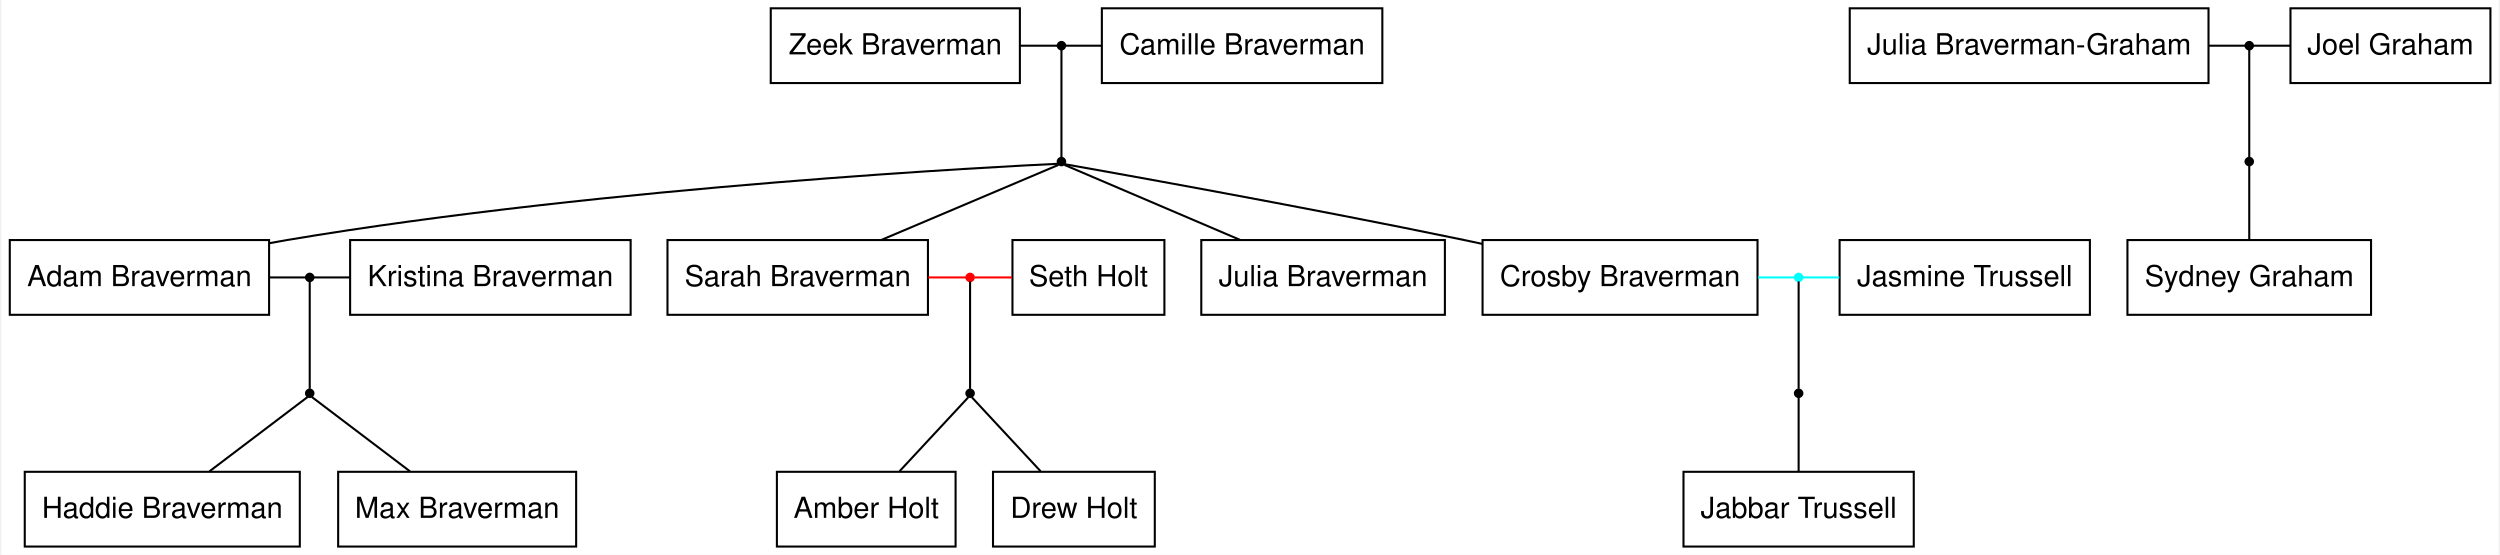
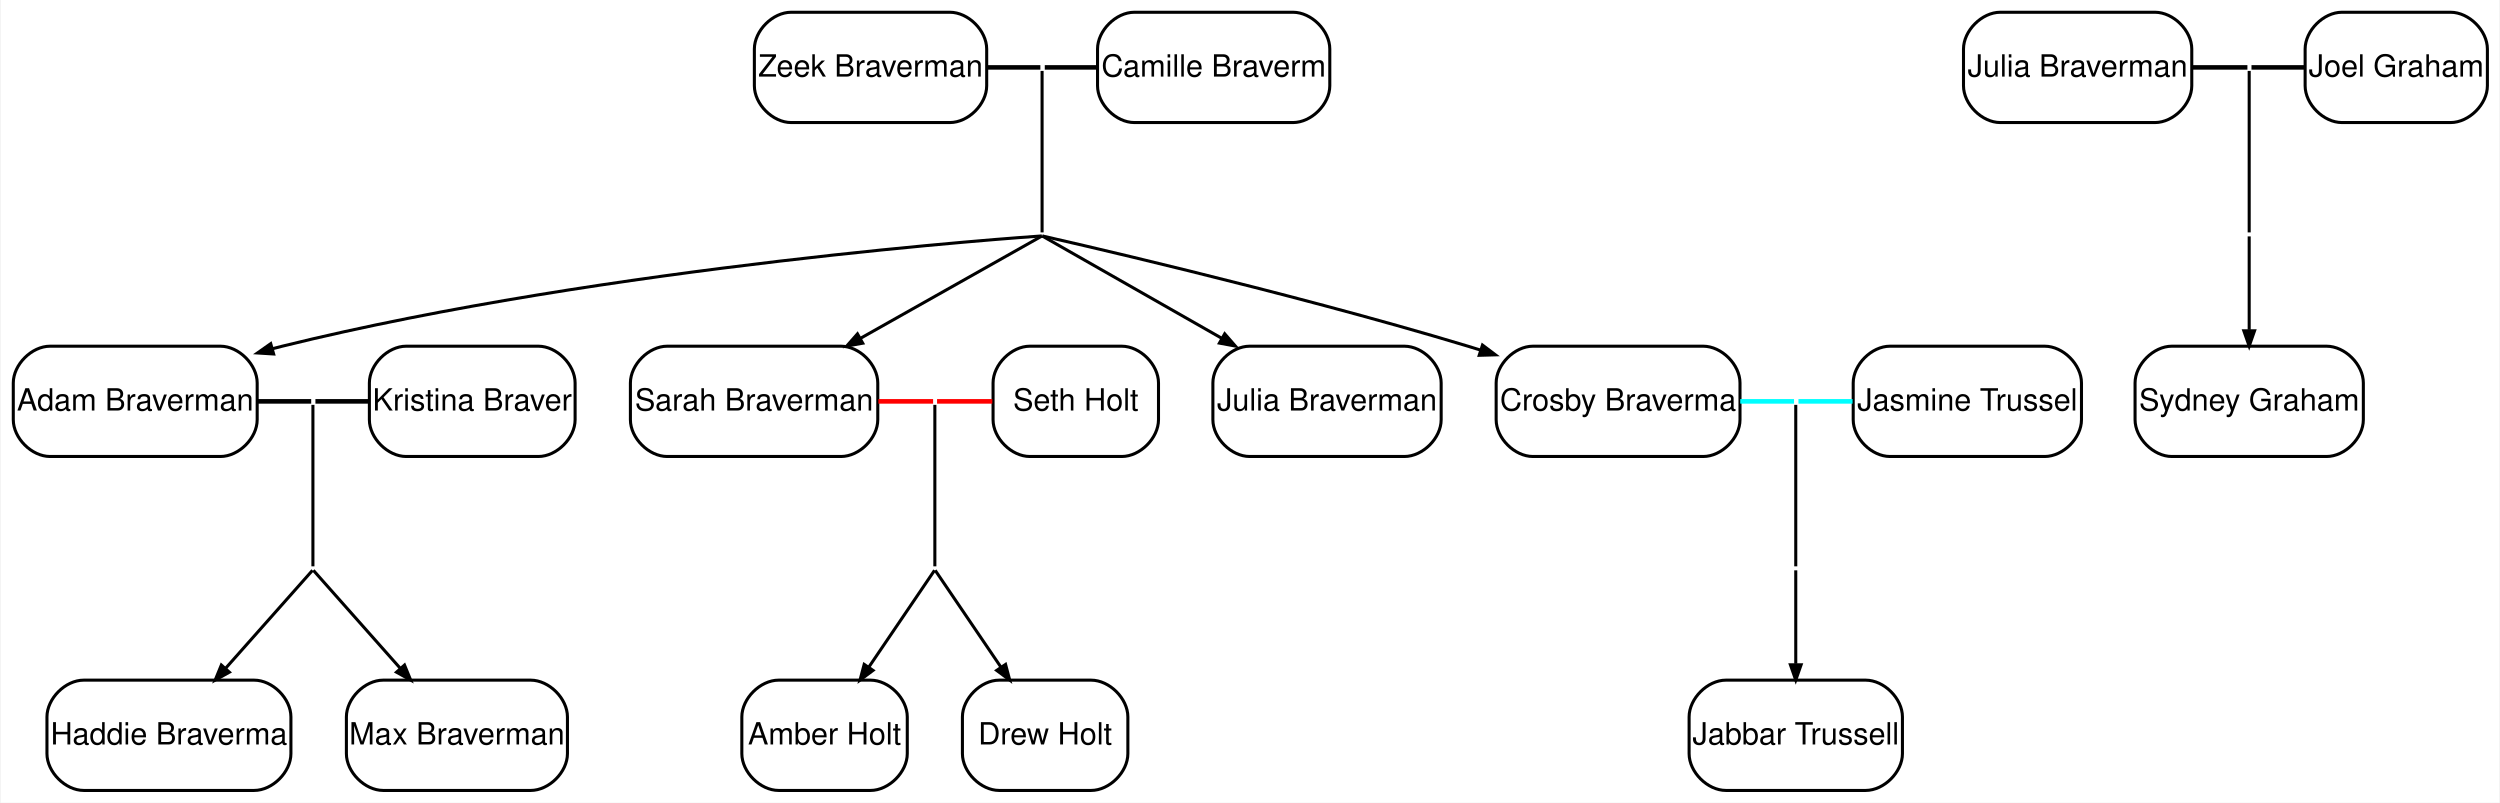
- <svg xmlns="http://www.w3.org/2000/svg" width="1203pt" height="267pt" viewBox="0.00 0.00 1202.54 267.20">
-   <g id="graph0" class="graph" transform="scale(1 1) rotate(0) translate(4 263.2)">
-     <polygon fill="white" stroke="transparent" points="-4,4 -4,-263.2 1198.54,-263.2 1198.54,4 -4,4" />
+ <svg xmlns="http://www.w3.org/2000/svg" xmlns:xlink="http://www.w3.org/1999/xlink" width="816pt" height="262pt" viewBox="0.00 0.00 815.53 262.00">
+   <g id="graph0" class="graph" transform="scale(1 1) rotate(0) translate(4 258)">
+     <polygon fill="white" stroke="transparent" points="-4,4 -4,-258 811.53,-258 811.53,4 -4,4" />
    <g id="node1" class="node">
-       <polygon fill="none" stroke="black" points="486.45,-259.2 366.48,-259.2 366.48,-223.2 486.45,-223.2 486.45,-259.2" />
-       <text text-anchor="middle" x="426.47" y="-237" font-family="Helvetica,sans-Serif" font-size="14.00">Zeek Braverman</text>
+       <g id="a_node1">
+         <a xlink:title="Zeek Braverman">
+           <path fill="none" stroke="black" d="M305.82,-254C305.82,-254 253.99,-254 253.99,-254 247.99,-254 241.99,-248 241.99,-242 241.99,-242 241.99,-230 241.99,-230 241.99,-224 247.99,-218 253.99,-218 253.99,-218 305.82,-218 305.82,-218 311.82,-218 317.82,-224 317.82,-230 317.82,-230 317.82,-242 317.82,-242 317.82,-248 311.82,-254 305.82,-254" />
+           <text text-anchor="middle" x="279.9" y="-233" font-family="Helvetica,sans-Serif" font-size="10.00">Zeek Braverman</text>
+         </a>
+       </g>
    </g>
    <g id="node2" class="node">
-       <ellipse fill="black" stroke="black" cx="506.47" cy="-241.2" rx="1.8" ry="1.8" />
-     </g>
+ </g>
    <g id="edge1" class="edge">
-       <path fill="none" stroke="black" d="M486.47,-241.2C492.51,-241.2 498.55,-241.2 504.59,-241.2" />
+       <path fill="none" stroke="black" stroke-width="1.5" d="M317.97,-236C323.76,-236 329.55,-236 335.34,-236" />
    </g>
    <g id="node3" class="node">
-       <polygon fill="none" stroke="black" points="661,-259.2 525.93,-259.2 525.93,-223.2 661,-223.2 661,-259.2" />
-       <text text-anchor="middle" x="593.47" y="-237" font-family="Helvetica,sans-Serif" font-size="14.00">Camille Braverman</text>
+       <g id="a_node3">
+         <a xlink:title="Camille Braverman">
+           <path fill="none" stroke="black" d="M417.81,-254C417.81,-254 366,-254 366,-254 360,-254 354,-248 354,-242 354,-242 354,-230 354,-230 354,-224 360,-218 366,-218 366,-218 417.81,-218 417.81,-218 423.81,-218 429.81,-224 429.81,-230 429.81,-230 429.81,-242 429.81,-242 429.81,-248 423.81,-254 417.81,-254" />
+           <text text-anchor="middle" x="391.9" y="-233" font-family="Helvetica,sans-Serif" font-size="10.00">Camille Braverm</text>
+         </a>
+       </g>
    </g>
    <g id="edge2" class="edge">
-       <path fill="none" stroke="black" d="M508.5,-241.2C514.26,-241.2 520.01,-241.2 525.76,-241.2" />
+       <path fill="none" stroke="black" stroke-width="1.5" d="M336.78,-236C342.38,-236 347.98,-236 353.57,-236" />
    </g>
    <g id="node4" class="node">
-       <ellipse fill="black" stroke="black" cx="506.47" cy="-185.4" rx="1.8" ry="1.8" />
-     </g>
+ </g>
    <g id="edge3" class="edge">
-       <path fill="none" stroke="black" d="M506.47,-239.27C506.47,-232.79 506.47,-194.63 506.47,-187.54" />
+       <path fill="none" stroke="black" d="M335.9,-234.85C335.9,-231.84 335.9,-185.06 335.9,-182.14" />
    </g>
    <g id="node5" class="node">
-       <polygon fill="none" stroke="black" points="124.9,-147.6 0.03,-147.6 0.03,-111.6 124.9,-111.6 124.9,-147.6" />
-       <text text-anchor="middle" x="62.47" y="-125.4" font-family="Helvetica,sans-Serif" font-size="14.00">Adam Braverman</text>
+       <g id="a_node5">
+         <a xlink:title="Adam Braverman">
+           <path fill="none" stroke="black" d="M67.71,-145C67.71,-145 12.1,-145 12.1,-145 6.1,-145 0.1,-139 0.1,-133 0.1,-133 0.1,-121 0.1,-121 0.1,-115 6.1,-109 12.1,-109 12.1,-109 67.71,-109 67.71,-109 73.71,-109 79.71,-115 79.71,-121 79.71,-121 79.71,-133 79.71,-133 79.71,-139 73.71,-145 67.71,-145" />
+           <text text-anchor="middle" x="39.9" y="-124" font-family="Helvetica,sans-Serif" font-size="10.00">Adam Braverman</text>
+         </a>
+       </g>
    </g>
    <g id="edge4" class="edge">
-       <path fill="none" stroke="black" d="M504.63,-184.32C483.77,-183.34 288.76,-173.73 133.47,-147.6 130.72,-147.14 127.91,-146.63 125.09,-146.09" />
+       <path fill="none" stroke="black" d="M335.8,-180.99C331.54,-180.71 194.34,-171.3 87.9,-145 86.82,-144.73 85.73,-144.45 84.64,-144.16" />
+       <polygon fill="black" stroke="black" points="85.08,-142.46 79.8,-142.79 84.13,-145.83 85.08,-142.46" />
    </g>
    <g id="node6" class="node">
-       <polygon fill="none" stroke="black" points="442.18,-147.6 316.75,-147.6 316.75,-111.6 442.18,-111.6 442.18,-147.6" />
-       <text text-anchor="middle" x="379.47" y="-125.4" font-family="Helvetica,sans-Serif" font-size="14.00">Sarah Braverman</text>
+       <g id="a_node6">
+         <a xlink:title="Sarah Braverman">
+           <path fill="none" stroke="black" d="M270.27,-145C270.27,-145 213.53,-145 213.53,-145 207.53,-145 201.53,-139 201.53,-133 201.53,-133 201.53,-121 201.53,-121 201.53,-115 207.53,-109 213.53,-109 213.53,-109 270.27,-109 270.27,-109 276.27,-109 282.27,-115 282.27,-121 282.27,-121 282.27,-133 282.27,-133 282.27,-139 276.27,-145 270.27,-145" />
+           <text text-anchor="middle" x="241.9" y="-124" font-family="Helvetica,sans-Serif" font-size="10.00">Sarah Braverman</text>
+         </a>
+       </g>
    </g>
    <g id="edge5" class="edge">
-       <path fill="none" stroke="black" d="M505.04,-183.8C496.67,-180.25 453.19,-161.83 419.71,-147.65" />
+       <path fill="none" stroke="black" d="M335.84,-180.96C334.18,-180.03 302.68,-162.27 276.61,-147.57" />
+       <polygon fill="black" stroke="black" points="277.36,-145.98 272.14,-145.05 275.64,-149.03 277.36,-145.98" />
    </g>
    <g id="node7" class="node">
-       <polygon fill="none" stroke="black" points="691.12,-147.6 573.81,-147.6 573.81,-111.6 691.12,-111.6 691.12,-147.6" />
-       <text text-anchor="middle" x="632.47" y="-125.4" font-family="Helvetica,sans-Serif" font-size="14.00">Julia Braverman</text>
+       <g id="a_node7">
+         <a xlink:title="Julia Braverman">
+           <path fill="none" stroke="black" d="M454.16,-145C454.16,-145 403.65,-145 403.65,-145 397.65,-145 391.65,-139 391.65,-133 391.65,-133 391.65,-121 391.65,-121 391.65,-115 397.65,-109 403.65,-109 403.65,-109 454.16,-109 454.16,-109 460.16,-109 466.16,-115 466.16,-121 466.16,-121 466.16,-133 466.16,-133 466.16,-139 460.16,-145 454.16,-145" />
+           <text text-anchor="middle" x="428.9" y="-124" font-family="Helvetica,sans-Serif" font-size="10.00">Julia Braverman</text>
+         </a>
+       </g>
    </g>
    <g id="edge6" class="edge">
-       <path fill="none" stroke="black" d="M507.88,-183.8C516.18,-180.25 559.32,-161.83 592.53,-147.65" />
+       <path fill="none" stroke="black" d="M335.97,-180.96C337.61,-180.03 368.78,-162.27 394.57,-147.57" />
+       <polygon fill="black" stroke="black" points="395.51,-149.05 398.99,-145.05 393.78,-146.01 395.51,-149.05" />
    </g>
    <g id="node8" class="node">
-       <polygon fill="none" stroke="black" points="841.67,-147.6 709.26,-147.6 709.26,-111.6 841.67,-111.6 841.67,-147.6" />
-       <text text-anchor="middle" x="775.47" y="-125.4" font-family="Helvetica,sans-Serif" font-size="14.00">Crosby Braverman</text>
+       <g id="a_node8">
+         <a xlink:title="Crosby Braverman">
+           <path fill="none" stroke="black" d="M551.7,-145C551.7,-145 496.11,-145 496.11,-145 490.11,-145 484.11,-139 484.11,-133 484.11,-133 484.11,-121 484.11,-121 484.11,-115 490.11,-109 496.11,-109 496.11,-109 551.7,-109 551.7,-109 557.7,-109 563.7,-115 563.7,-121 563.7,-121 563.7,-133 563.7,-133 563.7,-139 557.7,-145 551.7,-145" />
+           <text text-anchor="middle" x="523.9" y="-124" font-family="Helvetica,sans-Serif" font-size="10.00">Crosby Braverma</text>
+         </a>
+       </g>
    </g>
    <g id="edge7" class="edge">
-       <path fill="none" stroke="black" d="M508.02,-184.13C521.55,-181.74 620.59,-164.22 700.47,-147.6 703.34,-147 706.28,-146.38 709.24,-145.74" />
+       <path fill="none" stroke="black" d="M335.96,-180.99C338.33,-180.45 414.77,-163.18 474.9,-145 476.28,-144.58 477.67,-144.15 479.07,-143.71" />
+       <polygon fill="black" stroke="black" points="479.65,-145.37 483.88,-142.18 478.58,-142.03 479.65,-145.37" />
    </g>
    <g id="node9" class="node">
-       <ellipse fill="black" stroke="black" cx="144.47" cy="-129.6" rx="1.8" ry="1.8" />
-     </g>
+ </g>
    <g id="edge8" class="edge">
-       <path fill="none" stroke="black" d="M124.93,-129.6C130.83,-129.6 136.73,-129.6 142.63,-129.6" />
+       <path fill="none" stroke="black" stroke-width="1.5" d="M79.78,-127C85.63,-127 91.48,-127 97.34,-127" />
    </g>
    <g id="node14" class="node">
-       <ellipse fill="red" stroke="red" cx="462.47" cy="-129.6" rx="1.8" ry="1.8" />
-     </g>
+ </g>
    <g id="edge13" class="edge">
-       <path fill="none" stroke="red" d="M442.36,-129.6C448.44,-129.6 454.51,-129.6 460.58,-129.6" />
+       <path fill="none" stroke="red" stroke-width="1.5" d="M282.47,-127C288.42,-127 294.37,-127 300.33,-127" />
    </g>
    <g id="node24" class="node">
-       <ellipse fill="cyan" stroke="cyan" cx="861.47" cy="-129.6" rx="1.8" ry="1.8" />
-     </g>
+ </g>
    <g id="edge22" class="edge">
-       <path fill="none" stroke="cyan" d="M841.98,-129.6C847.87,-129.6 853.75,-129.6 859.64,-129.6" />
+       <path fill="none" stroke="cyan" stroke-width="1.5" d="M563.78,-127C569.63,-127 575.48,-127 581.34,-127" />
    </g>
    <g id="node10" class="node">
-       <polygon fill="none" stroke="black" points="299.01,-147.6 163.92,-147.6 163.92,-111.6 299.01,-111.6 299.01,-147.6" />
-       <text text-anchor="middle" x="231.47" y="-125.4" font-family="Helvetica,sans-Serif" font-size="14.00">Kristina Braverman</text>
+       <g id="a_node10">
+         <a xlink:title="Kristina Braverman">
+           <path fill="none" stroke="black" d="M171.48,-145C171.48,-145 128.33,-145 128.33,-145 122.33,-145 116.33,-139 116.33,-133 116.33,-133 116.33,-121 116.33,-121 116.33,-115 122.33,-109 128.33,-109 128.33,-109 171.48,-109 171.48,-109 177.48,-109 183.48,-115 183.48,-121 183.48,-121 183.48,-133 183.48,-133 183.48,-139 177.48,-145 171.48,-145" />
+           <text text-anchor="middle" x="149.9" y="-124" font-family="Helvetica,sans-Serif" font-size="10.00">Kristina Braver</text>
+         </a>
+       </g>
    </g>
    <g id="edge9" class="edge">
-       <path fill="none" stroke="black" d="M146.5,-129.6C152.26,-129.6 158.01,-129.6 163.76,-129.6" />
+       <path fill="none" stroke="black" stroke-width="1.5" d="M98.72,-127C104.58,-127 110.45,-127 116.31,-127" />
    </g>
    <g id="node11" class="node">
-       <ellipse fill="black" stroke="black" cx="144.47" cy="-73.8" rx="1.8" ry="1.8" />
-     </g>
+ </g>
    <g id="edge10" class="edge">
-       <path fill="none" stroke="black" d="M144.47,-127.67C144.47,-121.19 144.47,-83.03 144.47,-75.94" />
+       <path fill="none" stroke="black" d="M97.9,-125.85C97.9,-122.84 97.9,-76.06 97.9,-73.14" />
    </g>
    <g id="node12" class="node">
-       <polygon fill="none" stroke="black" points="139.69,-36 7.24,-36 7.24,0 139.69,0 139.69,-36" />
-       <text text-anchor="middle" x="73.47" y="-13.8" font-family="Helvetica,sans-Serif" font-size="14.00">Haddie Braverman</text>
+       <g id="a_node12">
+         <a xlink:title="Haddie Braverman">
+           <path fill="none" stroke="black" d="M78.72,-36C78.72,-36 23.09,-36 23.09,-36 17.09,-36 11.09,-30 11.09,-24 11.09,-24 11.09,-12 11.09,-12 11.09,-6 17.09,0 23.09,0 23.09,0 78.72,0 78.72,0 84.72,0 90.72,-6 90.72,-12 90.72,-12 90.72,-24 90.72,-24 90.72,-30 84.72,-36 78.72,-36" />
+           <text text-anchor="middle" x="50.9" y="-15" font-family="Helvetica,sans-Serif" font-size="10.00">Haddie Braverma</text>
+         </a>
+       </g>
    </g>
    <g id="edge11" class="edge">
-       <path fill="none" stroke="black" d="M143.46,-72.04C138.34,-68.16 114.62,-50.19 96.2,-36.23" />
+       <path fill="none" stroke="black" d="M97.77,-71.85C96.23,-70.12 81.87,-53.92 69.44,-39.91" />
+       <polygon fill="black" stroke="black" points="70.63,-38.6 66,-36.02 68.01,-40.93 70.63,-38.6" />
    </g>
    <g id="node13" class="node">
-       <polygon fill="none" stroke="black" points="272.77,-36 158.16,-36 158.16,0 272.77,0 272.77,-36" />
-       <text text-anchor="middle" x="215.47" y="-13.8" font-family="Helvetica,sans-Serif" font-size="14.00">Max Braverman</text>
+       <g id="a_node13">
+         <a xlink:title="Max Braverman">
+           <path fill="none" stroke="black" d="M168.98,-36C168.98,-36 120.83,-36 120.83,-36 114.83,-36 108.83,-30 108.83,-24 108.83,-24 108.83,-12 108.83,-12 108.83,-6 114.83,0 120.83,0 120.83,0 168.98,0 168.98,0 174.98,0 180.98,-6 180.98,-12 180.98,-12 180.98,-24 180.98,-24 180.98,-30 174.98,-36 168.98,-36" />
+           <text text-anchor="middle" x="144.9" y="-15" font-family="Helvetica,sans-Serif" font-size="10.00">Max Braverman</text>
+         </a>
+       </g>
    </g>
    <g id="edge12" class="edge">
-       <path fill="none" stroke="black" d="M145.47,-72.04C150.59,-68.16 174.31,-50.19 192.73,-36.23" />
+       <path fill="none" stroke="black" d="M98.04,-71.85C99.57,-70.12 113.94,-53.92 126.37,-39.91" />
+       <polygon fill="black" stroke="black" points="127.8,-40.93 129.81,-36.02 125.18,-38.6 127.8,-40.93" />
    </g>
    <g id="node15" class="node">
-       <polygon fill="none" stroke="black" points="556.05,-147.6 482.88,-147.6 482.88,-111.6 556.05,-111.6 556.05,-147.6" />
-       <text text-anchor="middle" x="519.47" y="-125.4" font-family="Helvetica,sans-Serif" font-size="14.00">Seth Holt</text>
+       <g id="a_node15">
+         <a xlink:title="Seth Holt">
+           <path fill="none" stroke="black" d="M361.9,-145C361.9,-145 331.9,-145 331.9,-145 325.9,-145 319.9,-139 319.9,-133 319.9,-133 319.9,-121 319.9,-121 319.9,-115 325.9,-109 331.9,-109 331.9,-109 361.9,-109 361.9,-109 367.9,-109 373.9,-115 373.9,-121 373.9,-121 373.9,-133 373.9,-133 373.9,-139 367.9,-145 361.9,-145" />
+           <text text-anchor="middle" x="346.9" y="-124" font-family="Helvetica,sans-Serif" font-size="10.00">Seth Holt</text>
+         </a>
+       </g>
    </g>
    <g id="edge14" class="edge">
-       <path fill="none" stroke="red" d="M464.69,-129.6C470.68,-129.6 476.67,-129.6 482.66,-129.6" />
+       <path fill="none" stroke="red" stroke-width="1.5" d="M301.62,-127C307.64,-127 313.65,-127 319.66,-127" />
    </g>
    <g id="node16" class="node">
-       <ellipse fill="black" stroke="black" cx="462.47" cy="-73.8" rx="1.8" ry="1.8" />
-     </g>
+ </g>
    <g id="edge15" class="edge">
-       <path fill="none" stroke="black" d="M462.47,-127.67C462.47,-121.19 462.47,-83.03 462.47,-75.94" />
+       <path fill="none" stroke="black" d="M300.9,-125.85C300.9,-122.84 300.9,-76.06 300.9,-73.14" />
    </g>
    <g id="node17" class="node">
-       <polygon fill="none" stroke="black" points="455.49,-36 369.44,-36 369.44,0 455.49,0 455.49,-36" />
-       <text text-anchor="middle" x="412.47" y="-13.8" font-family="Helvetica,sans-Serif" font-size="14.00">Amber Holt</text>
+       <g id="a_node17">
+         <a xlink:title="Amber Holt">
+           <path fill="none" stroke="black" d="M279.9,-36C279.9,-36 249.9,-36 249.9,-36 243.9,-36 237.9,-30 237.9,-24 237.9,-24 237.9,-12 237.9,-12 237.9,-6 243.9,0 249.9,0 249.9,0 279.9,0 279.9,0 285.9,0 291.9,-6 291.9,-12 291.9,-12 291.9,-24 291.9,-24 291.9,-30 285.9,-36 279.9,-36" />
+           <text text-anchor="middle" x="264.9" y="-15" font-family="Helvetica,sans-Serif" font-size="10.00">Amber Holt</text>
+         </a>
+       </g>
    </g>
    <g id="edge16" class="edge">
-       <path fill="none" stroke="black" d="M461.6,-71.87C457.68,-67.65 441.29,-50.02 428.5,-36.26" />
+       <path fill="none" stroke="black" d="M300.8,-71.85C299.63,-70.13 288.81,-54.19 279.35,-40.26" />
+       <polygon fill="black" stroke="black" points="280.72,-39.18 276.47,-36.02 277.83,-41.14 280.72,-39.18" />
    </g>
    <g id="node18" class="node">
-       <polygon fill="none" stroke="black" points="551.42,-36 473.51,-36 473.51,0 551.42,0 551.42,-36" />
-       <text text-anchor="middle" x="512.47" y="-13.8" font-family="Helvetica,sans-Serif" font-size="14.00">Drew Holt</text>
+       <g id="a_node18">
+         <a xlink:title="Drew Holt">
+           <path fill="none" stroke="black" d="M351.9,-36C351.9,-36 321.9,-36 321.9,-36 315.9,-36 309.9,-30 309.9,-24 309.9,-24 309.9,-12 309.9,-12 309.9,-6 315.9,0 321.9,0 321.9,0 351.9,0 351.9,0 357.9,0 363.9,-6 363.9,-12 363.9,-12 363.9,-24 363.9,-24 363.9,-30 357.9,-36 351.9,-36" />
+           <text text-anchor="middle" x="336.9" y="-15" font-family="Helvetica,sans-Serif" font-size="10.00">Drew Holt</text>
+         </a>
+       </g>
    </g>
    <g id="edge17" class="edge">
-       <path fill="none" stroke="black" d="M463.33,-71.87C467.25,-67.65 483.64,-50.02 496.43,-36.26" />
+       <path fill="none" stroke="black" d="M301.01,-71.85C302.17,-70.13 313,-54.19 322.46,-40.26" />
+       <polygon fill="black" stroke="black" points="323.98,-41.14 325.34,-36.02 321.08,-39.18 323.98,-41.14" />
    </g>
    <g id="node19" class="node">
-       <polygon fill="none" stroke="black" points="1058.85,-259.2 886.08,-259.2 886.08,-223.2 1058.85,-223.2 1058.85,-259.2" />
-       <text text-anchor="middle" x="972.47" y="-237" font-family="Helvetica,sans-Serif" font-size="14.00">Julia Braverman-Graham</text>
+       <g id="a_node19">
+         <a xlink:title="Julia Braverman-Graham">
+           <path fill="none" stroke="black" d="M699.16,-254C699.16,-254 648.65,-254 648.65,-254 642.65,-254 636.65,-248 636.65,-242 636.65,-242 636.65,-230 636.65,-230 636.65,-224 642.65,-218 648.65,-218 648.65,-218 699.16,-218 699.16,-218 705.16,-218 711.16,-224 711.16,-230 711.16,-230 711.16,-242 711.16,-242 711.16,-248 705.16,-254 699.16,-254" />
+           <text text-anchor="middle" x="673.9" y="-233" font-family="Helvetica,sans-Serif" font-size="10.00">Julia Braverman</text>
+         </a>
+       </g>
    </g>
    <g id="node20" class="node">
-       <ellipse fill="black" stroke="black" cx="1078.47" cy="-241.2" rx="1.8" ry="1.8" />
-     </g>
+ </g>
    <g id="edge18" class="edge">
-       <path fill="none" stroke="black" d="M1059,-241.2C1064.88,-241.2 1070.76,-241.2 1076.64,-241.2" />
+       <path fill="none" stroke="black" stroke-width="1.5" d="M711.09,-236C717.17,-236 723.24,-236 729.32,-236" />
    </g>
    <g id="node21" class="node">
-       <polygon fill="none" stroke="black" points="1194.61,-259.2 1098.32,-259.2 1098.32,-223.2 1194.61,-223.2 1194.61,-259.2" />
-       <text text-anchor="middle" x="1146.47" y="-237" font-family="Helvetica,sans-Serif" font-size="14.00">Joel Graham</text>
+       <g id="a_node21">
+         <a xlink:title="Joel Graham">
+           <path fill="none" stroke="black" d="M795.65,-254C795.65,-254 760.16,-254 760.16,-254 754.16,-254 748.16,-248 748.16,-242 748.16,-242 748.16,-230 748.16,-230 748.16,-224 754.16,-218 760.16,-218 760.16,-218 795.65,-218 795.65,-218 801.65,-218 807.65,-224 807.65,-230 807.65,-230 807.65,-242 807.65,-242 807.65,-248 801.65,-254 795.65,-254" />
+           <text text-anchor="middle" x="777.9" y="-233" font-family="Helvetica,sans-Serif" font-size="10.00">Joel Graham</text>
+         </a>
+       </g>
    </g>
    <g id="edge19" class="edge">
-       <path fill="none" stroke="black" d="M1080.32,-241.2C1086.27,-241.2 1092.21,-241.2 1098.15,-241.2" />
+       <path fill="none" stroke="black" stroke-width="1.5" d="M730.65,-236C736.44,-236 742.22,-236 748,-236" />
    </g>
    <g id="node22" class="node">
-       <ellipse fill="black" stroke="black" cx="1078.47" cy="-185.4" rx="1.8" ry="1.8" />
-     </g>
+ </g>
    <g id="edge20" class="edge">
-       <path fill="none" stroke="black" d="M1078.47,-239.27C1078.47,-232.79 1078.47,-194.63 1078.47,-187.54" />
+       <path fill="none" stroke="black" d="M729.9,-234.85C729.9,-231.84 729.9,-185.06 729.9,-182.14" />
    </g>
    <g id="node23" class="node">
-       <polygon fill="none" stroke="black" points="1137.12,-147.6 1019.81,-147.6 1019.81,-111.6 1137.12,-111.6 1137.12,-147.6" />
-       <text text-anchor="middle" x="1078.47" y="-125.4" font-family="Helvetica,sans-Serif" font-size="14.00">Sydney Graham</text>
+       <g id="a_node23">
+         <a xlink:title="Sydney Graham">
+           <path fill="none" stroke="black" d="M755.16,-145C755.16,-145 704.65,-145 704.65,-145 698.65,-145 692.65,-139 692.65,-133 692.65,-133 692.65,-121 692.65,-121 692.65,-115 698.65,-109 704.65,-109 704.65,-109 755.16,-109 755.16,-109 761.16,-109 767.16,-115 767.16,-121 767.16,-121 767.16,-133 767.16,-133 767.16,-139 761.16,-145 755.16,-145" />
+           <text text-anchor="middle" x="729.9" y="-124" font-family="Helvetica,sans-Serif" font-size="10.00">Sydney Graham</text>
+         </a>
+       </g>
    </g>
    <g id="edge21" class="edge">
-       <path fill="none" stroke="black" d="M1078.47,-183.47C1078.47,-179.25 1078.47,-161.62 1078.47,-147.86" />
+       <path fill="none" stroke="black" d="M729.9,-180.85C729.9,-179.18 729.9,-164.01 729.9,-150.35" />
+       <polygon fill="black" stroke="black" points="731.65,-150.02 729.9,-145.02 728.15,-150.02 731.65,-150.02" />
    </g>
    <g id="node25" class="node">
-       <polygon fill="none" stroke="black" points="1001.73,-147.6 881.2,-147.6 881.2,-111.6 1001.73,-111.6 1001.73,-147.6" />
-       <text text-anchor="middle" x="941.47" y="-125.4" font-family="Helvetica,sans-Serif" font-size="14.00">Jasmine Trussell</text>
+       <g id="a_node25">
+         <a xlink:title="Jasmine Trussell">
+           <path fill="none" stroke="black" d="M663.16,-145C663.16,-145 612.65,-145 612.65,-145 606.65,-145 600.65,-139 600.65,-133 600.65,-133 600.65,-121 600.65,-121 600.65,-115 606.65,-109 612.65,-109 612.65,-109 663.16,-109 663.16,-109 669.16,-109 675.16,-115 675.16,-121 675.16,-121 675.16,-133 675.16,-133 675.16,-139 669.16,-145 663.16,-145" />
+           <text text-anchor="middle" x="637.9" y="-124" font-family="Helvetica,sans-Serif" font-size="10.00">Jasmine Trussel</text>
+         </a>
+       </g>
    </g>
    <g id="edge23" class="edge">
-       <path fill="none" stroke="cyan" d="M863.34,-129.6C869.24,-129.6 875.14,-129.6 881.04,-129.6" />
+       <path fill="none" stroke="cyan" stroke-width="1.5" d="M582.78,-127C588.66,-127 594.55,-127 600.44,-127" />
    </g>
    <g id="node26" class="node">
-       <ellipse fill="black" stroke="black" cx="861.47" cy="-73.8" rx="1.8" ry="1.8" />
-     </g>
+ </g>
    <g id="edge24" class="edge">
-       <path fill="none" stroke="black" d="M861.47,-127.67C861.47,-121.19 861.47,-83.03 861.47,-75.94" />
+       <path fill="none" stroke="black" d="M581.9,-125.85C581.9,-122.84 581.9,-76.06 581.9,-73.14" />
    </g>
    <g id="node27" class="node">
-       <polygon fill="none" stroke="black" points="916.91,-36 806.02,-36 806.02,0 916.91,0 916.91,-36" />
-       <text text-anchor="middle" x="861.47" y="-13.8" font-family="Helvetica,sans-Serif" font-size="14.00">Jabbar Trussell</text>
+       <g id="a_node27">
+         <a xlink:title="Jabbar Trussell">
+           <path fill="none" stroke="black" d="M604.72,-36C604.72,-36 559.09,-36 559.09,-36 553.09,-36 547.09,-30 547.09,-24 547.09,-24 547.09,-12 547.09,-12 547.09,-6 553.09,0 559.09,0 559.09,0 604.72,0 604.72,0 610.72,0 616.72,-6 616.72,-12 616.72,-12 616.72,-24 616.72,-24 616.72,-30 610.72,-36 604.72,-36" />
+           <text text-anchor="middle" x="581.9" y="-15" font-family="Helvetica,sans-Serif" font-size="10.00">Jabbar Trussell</text>
+         </a>
+       </g>
    </g>
    <g id="edge25" class="edge">
-       <path fill="none" stroke="black" d="M861.47,-71.87C861.47,-67.65 861.47,-50.02 861.47,-36.26" />
+       <path fill="none" stroke="black" d="M581.9,-71.85C581.9,-70.18 581.9,-55.01 581.9,-41.35" />
+       <polygon fill="black" stroke="black" points="583.65,-41.02 581.9,-36.02 580.15,-41.02 583.65,-41.02" />
    </g>
  </g>
</svg>
